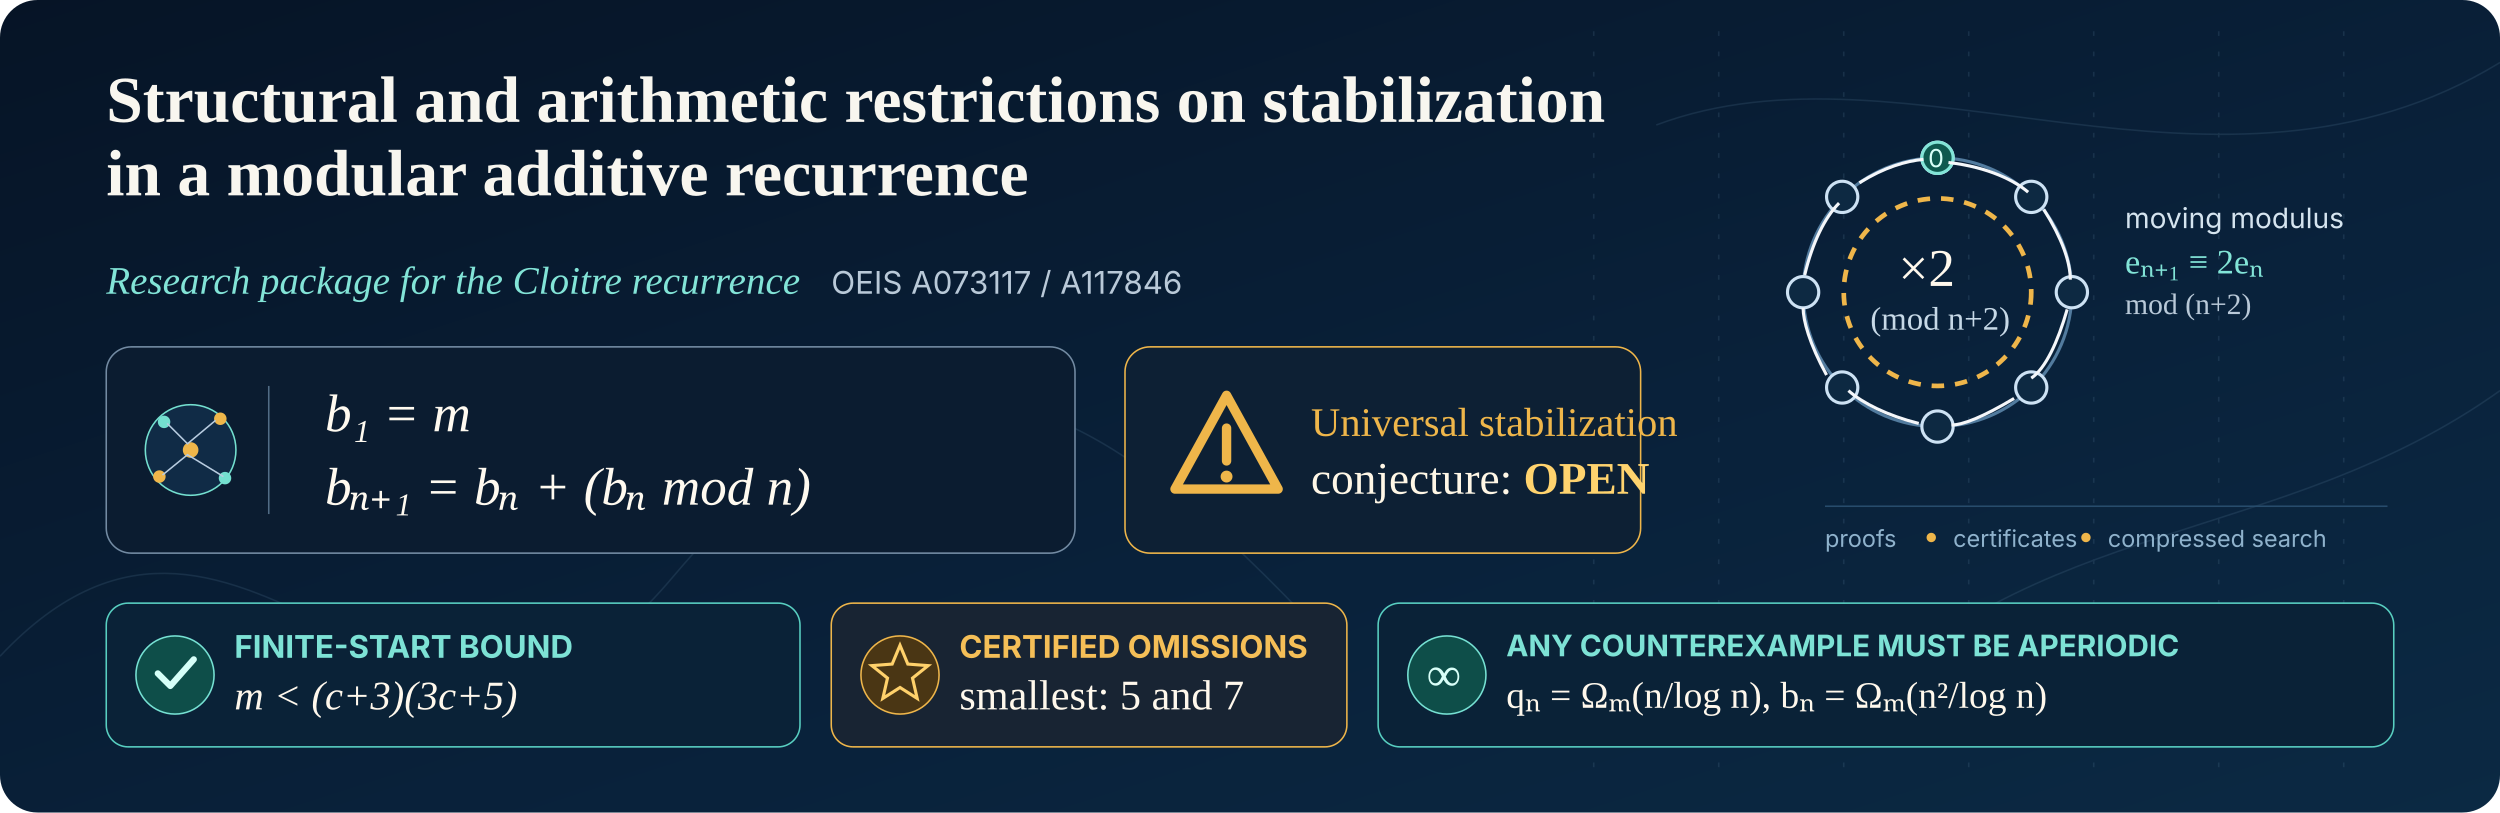
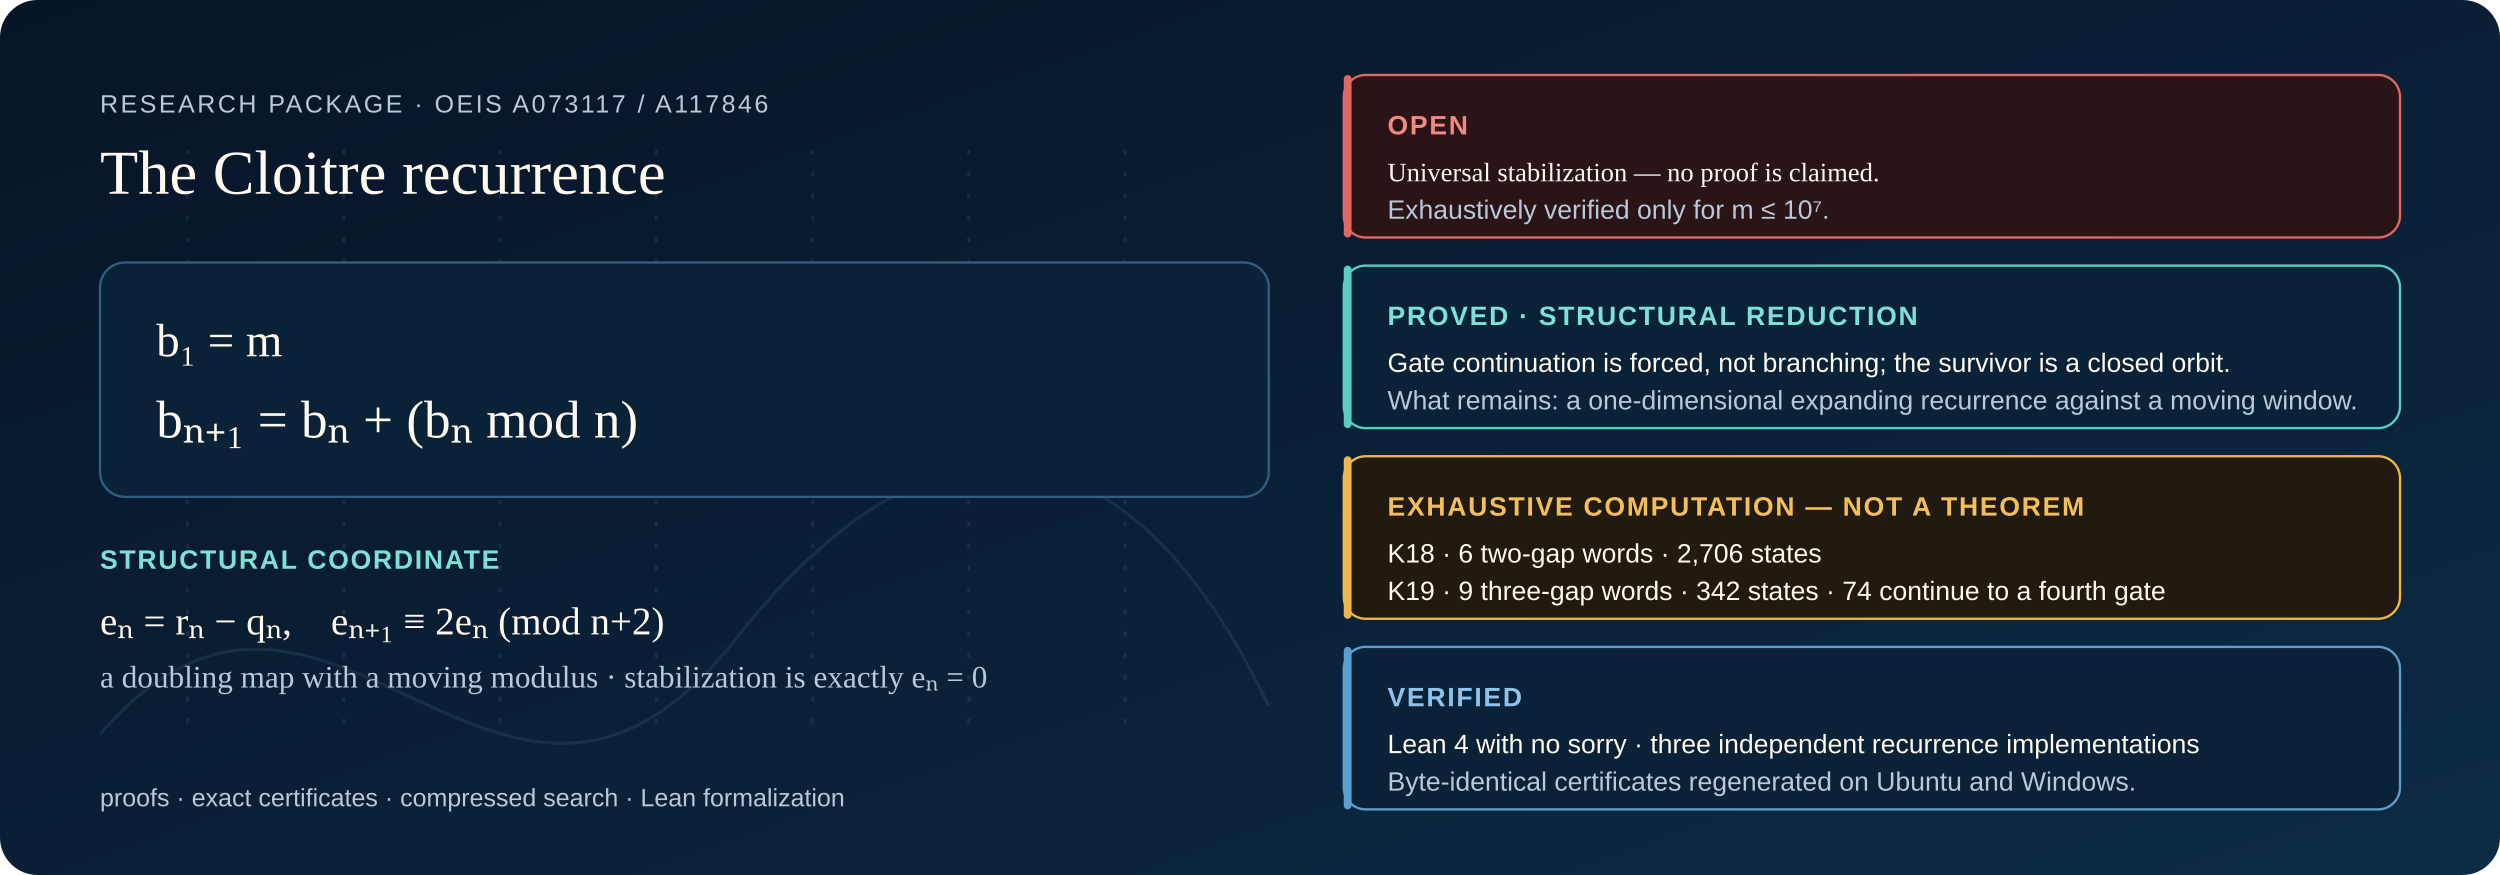
- <svg xmlns="http://www.w3.org/2000/svg" width="1600" height="520" viewBox="0 0 1600 520" role="img" aria-labelledby="title desc">
+ <svg xmlns="http://www.w3.org/2000/svg" width="1600" height="560" viewBox="0 0 1600 560" role="img" aria-labelledby="heroTitle heroDesc">
  <defs>
    <linearGradient id="bg" x1="0" y1="0" x2="1" y2="1">
-       <stop offset="0" stop-color="#061426" />
-       <stop offset="0.58" stop-color="#09213a" />
-       <stop offset="1" stop-color="#0b2943" />
+       <stop offset="0" stop-color="#071426" />
+       <stop offset="0.58" stop-color="#0a2138" />
+       <stop offset="1" stop-color="#0d2b45" />
    </linearGradient>
-     <linearGradient id="gold" x1="0" y1="0" x2="1" y2="0">
-       <stop offset="0" stop-color="#efb64a" />
-       <stop offset="1" stop-color="#ffd98c" />
-     </linearGradient>
-     <linearGradient id="teal" x1="0" y1="0" x2="1" y2="0">
-       <stop offset="0" stop-color="#66e0cf" />
-       <stop offset="1" stop-color="#9af0e4" />
-     </linearGradient>
-     <filter id="glow" x="-30%" y="-30%" width="160%" height="160%">
-       <feGaussianBlur stdDeviation="5" result="b" />
-       <feMerge>
-         <feMergeNode in="b" />
-         <feMergeNode in="SourceGraphic" />
-       </feMerge>
-     </filter>
    <style>
-       .serif{font-family:Georgia,'Times New Roman',serif}
-       .sans{font-family:Inter,Segoe UI,Arial,sans-serif}
-       .muted{fill:#b9c9d8}
-       .small{font-size:18px}
-       .tiny{font-size:15px}
+       .serif { font-family: Georgia, "Times New Roman", serif; }
+       .sans { font-family: "Segoe UI", Arial, sans-serif; }
+       .muted { fill: #b9c9d8; }
+       .label { font-size: 17px; font-weight: 700; letter-spacing: 1.1px; }
+       .body { font-size: 17px; }
    </style>
  </defs>
-   <rect width="1600" height="520" rx="24" fill="url(#bg)" />
-   <g opacity=".14" stroke="#79a7c8" fill="none">
-     <path d="M0 420 C160 250 270 560 430 370 S700 250 850 410" />
-     <path d="M1060 80 C1220 20 1420 150 1600 40" />
-     <path d="M1180 460 C1300 330 1460 350 1600 250" />
-     <g stroke-dasharray="3 10">
-       <path d="M1020 20V500M1100 20V500M1180 20V500M1260 20V500M1340 20V500M1420 20V500M1500 20V500" />
+   <rect width="1600" height="560" rx="24" fill="url(#bg)" />
+   <g opacity=".11" stroke="#83aac7" fill="none" stroke-width="2">
+     <path d="M64 470C210 300 320 600 470 410S740 300 812 452" />
+     <g stroke-dasharray="3 11">
+       <path d="M120 96V468M220 96V468M320 96V468M420 96V468M520 96V468M620 96V468M720 96V468" />
    </g>
  </g>
-   <text x="68" y="78" class="serif" fill="#f8f6ef" font-size="42" font-weight="700">Structural and arithmetic restrictions on stabilization</text>
-   <text x="68" y="125" class="serif" fill="#f8f6ef" font-size="42" font-weight="700">in a modular additive recurrence</text>
-   <line x1="68" y1="151" x2="1045" y2="151" stroke="url(#gold)" stroke-width="2" />
-   <text x="68" y="188" class="serif" fill="#82e4d7" font-size="25" font-style="italic">Research package for the Cloitre recurrence</text>
-   <text x="532" y="188" class="sans muted" font-size="20">OEIS A073117 / A117846</text>
-   <g transform="translate(68 222)">
-     <rect width="620" height="132" rx="16" fill="#0b1c30" stroke="#738ba3" />
-     <circle cx="54" cy="66" r="29" fill="#102b46" stroke="#74e0d0" />
-     <circle cx="54" cy="66" r="5" fill="#efb64a" />
-     <circle cx="37" cy="48" r="4" fill="#74e0d0" />
-     <circle cx="73" cy="46" r="4" fill="#efb64a" />
-     <circle cx="34" cy="83" r="4" fill="#efb64a" />
-     <circle cx="76" cy="84" r="4" fill="#74e0d0" />
-     <path d="M39 49L52 62L70 47M36 82L52 69L75 83" stroke="#b8cce0" fill="none" />
-     <line x1="104" y1="25" x2="104" y2="107" stroke="#516c86" />
-     <text x="140" y="54" class="serif" fill="#fffaf0" font-size="34" font-style="italic">b₁ = m</text>
-     <text x="140" y="101" class="serif" fill="#fffaf0" font-size="34" font-style="italic">bₙ₊₁ = bₙ + (bₙ mod n)</text>
+   <text x="64" y="72" class="sans muted" font-size="16" letter-spacing="1.6">RESEARCH PACKAGE · OEIS A073117 / A117846</text>
+   <text x="64" y="124" class="serif" fill="#fff8ec" font-size="40">The Cloitre recurrence</text>
+   <g transform="translate(64,168)">
+     <rect width="748" height="150" rx="16" fill="#0a2237" stroke="#2f5f80" stroke-width="1.5" />
+     <text x="36" y="60" class="serif" fill="#fff8ec" font-size="30">b₁ = m</text>
+     <text x="36" y="112" class="serif" fill="#fff8ec" font-size="34">bₙ₊₁ = bₙ + (bₙ mod n)</text>
  </g>
-   <g transform="translate(720 222)">
-     <rect width="330" height="132" rx="16" fill="#0d2034" stroke="#efb64a" />
-     <path d="M32 91L65 31L98 91Z" fill="none" stroke="#efb64a" stroke-width="6" stroke-linejoin="round" />
-     <line x1="65" y1="52" x2="65" y2="73" stroke="#efb64a" stroke-width="6" stroke-linecap="round" />
-     <circle cx="65" cy="83" r="3.8" fill="#efb64a" />
-     <text x="119" y="57" class="serif" fill="#efb64a" font-size="26">Universal stabilization</text>
-     <text x="119" y="94" class="serif" fill="#fff7e6" font-size="29">conjecture: <tspan fill="#ffd36e" font-weight="700">OPEN</tspan>
-     </text>
+   <g transform="translate(64,346)">
+     <text x="0" y="18" class="sans label" fill="#7de2d5">STRUCTURAL COORDINATE</text>
+     <text x="0" y="60" class="serif" fill="#fff8ec" font-size="25">eₙ = rₙ − qₙ, eₙ₊₁ ≡ 2eₙ (mod n+2)</text>
+     <text x="0" y="94" class="serif muted" font-size="20">a doubling map with a moving modulus · stabilization is exactly eₙ = 0</text>
  </g>
-   <g transform="translate(1115 62)">
-     <circle cx="125" cy="125" r="86" fill="none" stroke="#527b9e" stroke-width="2" />
-     <circle cx="125" cy="125" r="60" fill="none" stroke="#efb64a" stroke-width="3" stroke-dasharray="8 7" />
-     <g fill="#0d2942" stroke="#cde2f4" stroke-width="2">
-       <circle cx="125" cy="39" r="10" />
-       <circle cx="185" cy="64" r="10" />
-       <circle cx="211" cy="125" r="10" />
-       <circle cx="185" cy="186" r="10" />
-       <circle cx="125" cy="211" r="10" />
-       <circle cx="64" cy="186" r="10" />
-       <circle cx="39" cy="125" r="10" />
-       <circle cx="64" cy="64" r="10" />
-     </g>
-     <circle cx="125" cy="39" r="10" fill="#0e594f" stroke="#82e4d7" stroke-width="2" />
-     <text x="119" y="45" class="sans" fill="#d8fff8" font-size="16">0</text>
-     <path d="M132 42C158 45 175 54 183 61M193 72C205 91 210 106 210 117M208 136C202 157 194 174 185 180M174 193C154 205 141 210 134 210M113 209C93 204 77 196 68 188M54 178C43 158 39 143 39 135M40 114C45 93 53 77 62 68M75 55C91 45 105 41 116 40" fill="none" stroke="#f5f7fa" stroke-width="2" />
-     <text x="100" y="121" class="serif" fill="#fff8ec" font-size="34">×2</text>
-     <text x="82" y="149" class="serif" fill="#c7d9e7" font-size="21">(mod n+2)</text>
-     <text x="245" y="84" class="sans" fill="#d5e4ef" font-size="18">moving modulus</text>
-     <text x="245" y="113" class="serif" fill="#82e4d7" font-size="22">eₙ₊₁ ≡ 2eₙ</text>
-     <text x="245" y="139" class="serif" fill="#b9c9d8" font-size="19">mod (n+2)</text>
+   <text x="64" y="516" class="sans muted" font-size="16">proofs · exact certificates · compressed search · Lean formalization</text>
+   <g transform="translate(860,48)">
+     <rect width="676" height="104" rx="14" fill="#2a1418" stroke="#e0685f" stroke-width="1.5" />
+     <rect width="5" height="104" rx="2.5" fill="#e0685f" />
+     <text x="28" y="38" class="sans label" fill="#f0897f">OPEN</text>
+     <text x="28" y="68" class="serif body" fill="#fff8ec">Universal stabilization — no proof is claimed.</text>
+     <text x="28" y="92" class="sans body muted">Exhaustively verified only for m ≤ 10⁷.</text>
  </g>
-   <g transform="translate(68 386)">
-     <rect width="444" height="92" rx="14" fill="#0a2237" stroke="#58cfc1" />
-     <circle cx="44" cy="46" r="25" fill="#0e4e49" stroke="#76e1d3" />
-     <path d="M33 45L41 53L56 36" stroke="#d6fff8" stroke-width="4" fill="none" stroke-linecap="round" stroke-linejoin="round" />
-     <text x="82" y="35" class="sans" fill="#7de2d5" font-size="20" font-weight="700">FINITE-START BOUND</text>
-     <text x="82" y="68" class="serif" fill="#fff8ec" font-size="26" font-style="italic">m &lt; (c+3)(3c+5)</text>
+   <g transform="translate(860,170)">
+     <rect width="676" height="104" rx="14" fill="#0a2237" stroke="#58cfc1" stroke-width="1.5" />
+     <rect width="5" height="104" rx="2.5" fill="#58cfc1" />
+     <text x="28" y="38" class="sans label" fill="#7de2d5">PROVED · STRUCTURAL REDUCTION</text>
+     <text x="28" y="68" class="sans body" fill="#fff8ec">Gate continuation is forced, not branching; the survivor is a closed orbit.</text>
+     <text x="28" y="92" class="sans body muted">What remains: a one-dimensional expanding recurrence against a moving window.</text>
  </g>
-   <g transform="translate(532 386)">
-     <rect width="330" height="92" rx="14" fill="#182433" stroke="#efb64a" />
-     <circle cx="44" cy="46" r="25" fill="#4a3614" stroke="#efb64a" />
-     <path d="M44 27L49 39L62 40L52 48L55 61L44 54L33 61L36 48L26 40L39 39Z" fill="none" stroke="#ffd16b" stroke-width="2" />
-     <text x="82" y="35" class="sans" fill="#f5bf57" font-size="20" font-weight="700">CERTIFIED OMISSIONS</text>
-     <text x="82" y="68" class="serif" fill="#fff8ec" font-size="27">smallest: 5 and 7</text>
+   <g transform="translate(860,292)">
+     <rect width="676" height="104" rx="14" fill="#211a10" stroke="#efb64a" stroke-width="1.5" />
+     <rect width="5" height="104" rx="2.5" fill="#efb64a" />
+     <text x="28" y="38" class="sans label" fill="#f5bf57">EXHAUSTIVE COMPUTATION — NOT A THEOREM</text>
+     <text x="28" y="68" class="sans body" fill="#fff8ec">K18 · 6 two-gap words · 2,706 states</text>
+     <text x="28" y="92" class="sans body" fill="#fff8ec">K19 · 9 three-gap words · 342 states · 74 continue to a fourth gate</text>
  </g>
-   <g transform="translate(882 386)">
-     <rect width="650" height="92" rx="14" fill="#0a2237" stroke="#58cfc1" />
-     <circle cx="44" cy="46" r="25" fill="#0e4e49" stroke="#76e1d3" />
-     <text x="31" y="56" class="serif" fill="#d9fff8" font-size="31">∞</text>
-     <text x="82" y="34" class="sans" fill="#7de2d5" font-size="19" font-weight="700">ANY COUNTEREXAMPLE MUST BE APERIODIC</text>
-     <text x="82" y="67" class="serif" fill="#fff8ec" font-size="24">qₙ = Ωₘ(n/log n),  bₙ = Ωₘ(n²/log n)</text>
-   </g>
-   <g transform="translate(1168 324)">
-     <path d="M0 0H360" stroke="#274c6c" />
-     <text x="0" y="26" class="sans tiny" fill="#8fb2cc">proofs</text>
-     <circle cx="68" cy="20" r="3" fill="#efb64a" />
-     <text x="82" y="26" class="sans tiny" fill="#8fb2cc">certificates</text>
-     <circle cx="167" cy="20" r="3" fill="#efb64a" />
-     <text x="181" y="26" class="sans tiny" fill="#8fb2cc">compressed search</text>
+   <g transform="translate(860,414)">
+     <rect width="676" height="104" rx="14" fill="#0a2237" stroke="#5b9fd0" stroke-width="1.5" />
+     <rect width="5" height="104" rx="2.5" fill="#5b9fd0" />
+     <text x="28" y="38" class="sans label" fill="#8cc4ec">VERIFIED</text>
+     <text x="28" y="68" class="sans body" fill="#fff8ec">Lean 4 with no sorry · three independent recurrence implementations</text>
+     <text x="28" y="92" class="sans body muted">Byte-identical certificates regenerated on Ubuntu and Windows.</text>
  </g>
</svg>
